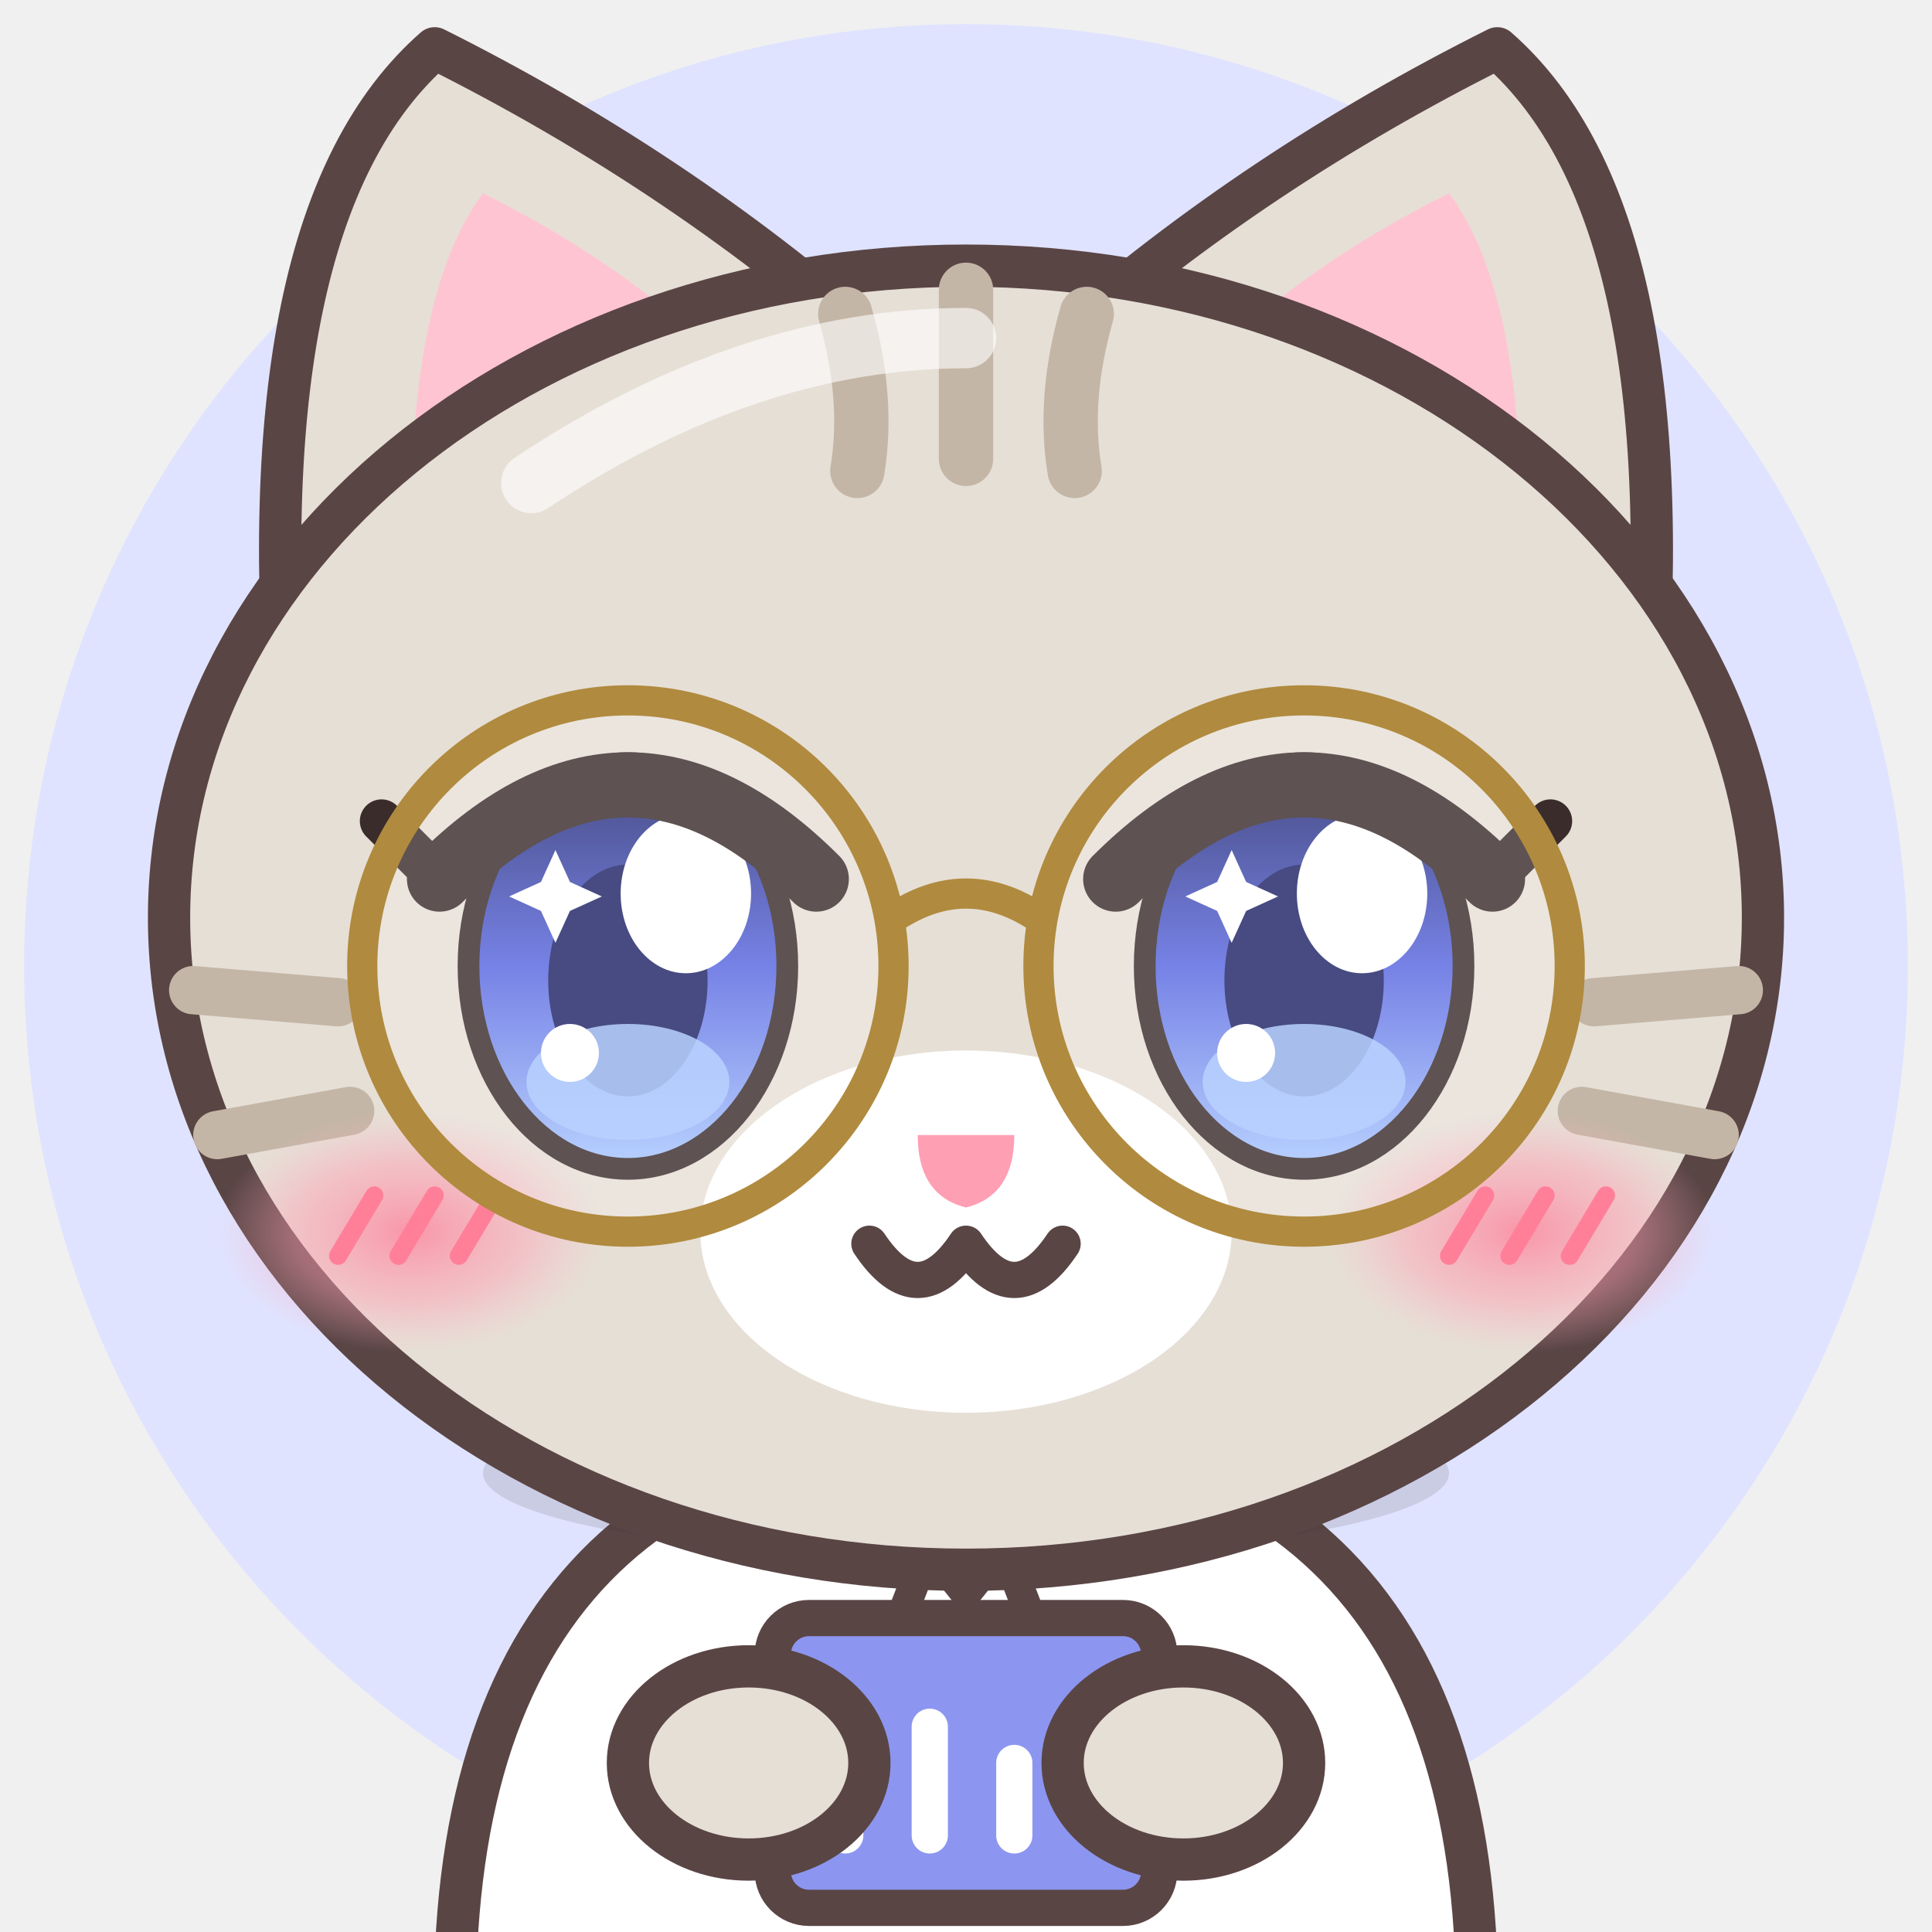
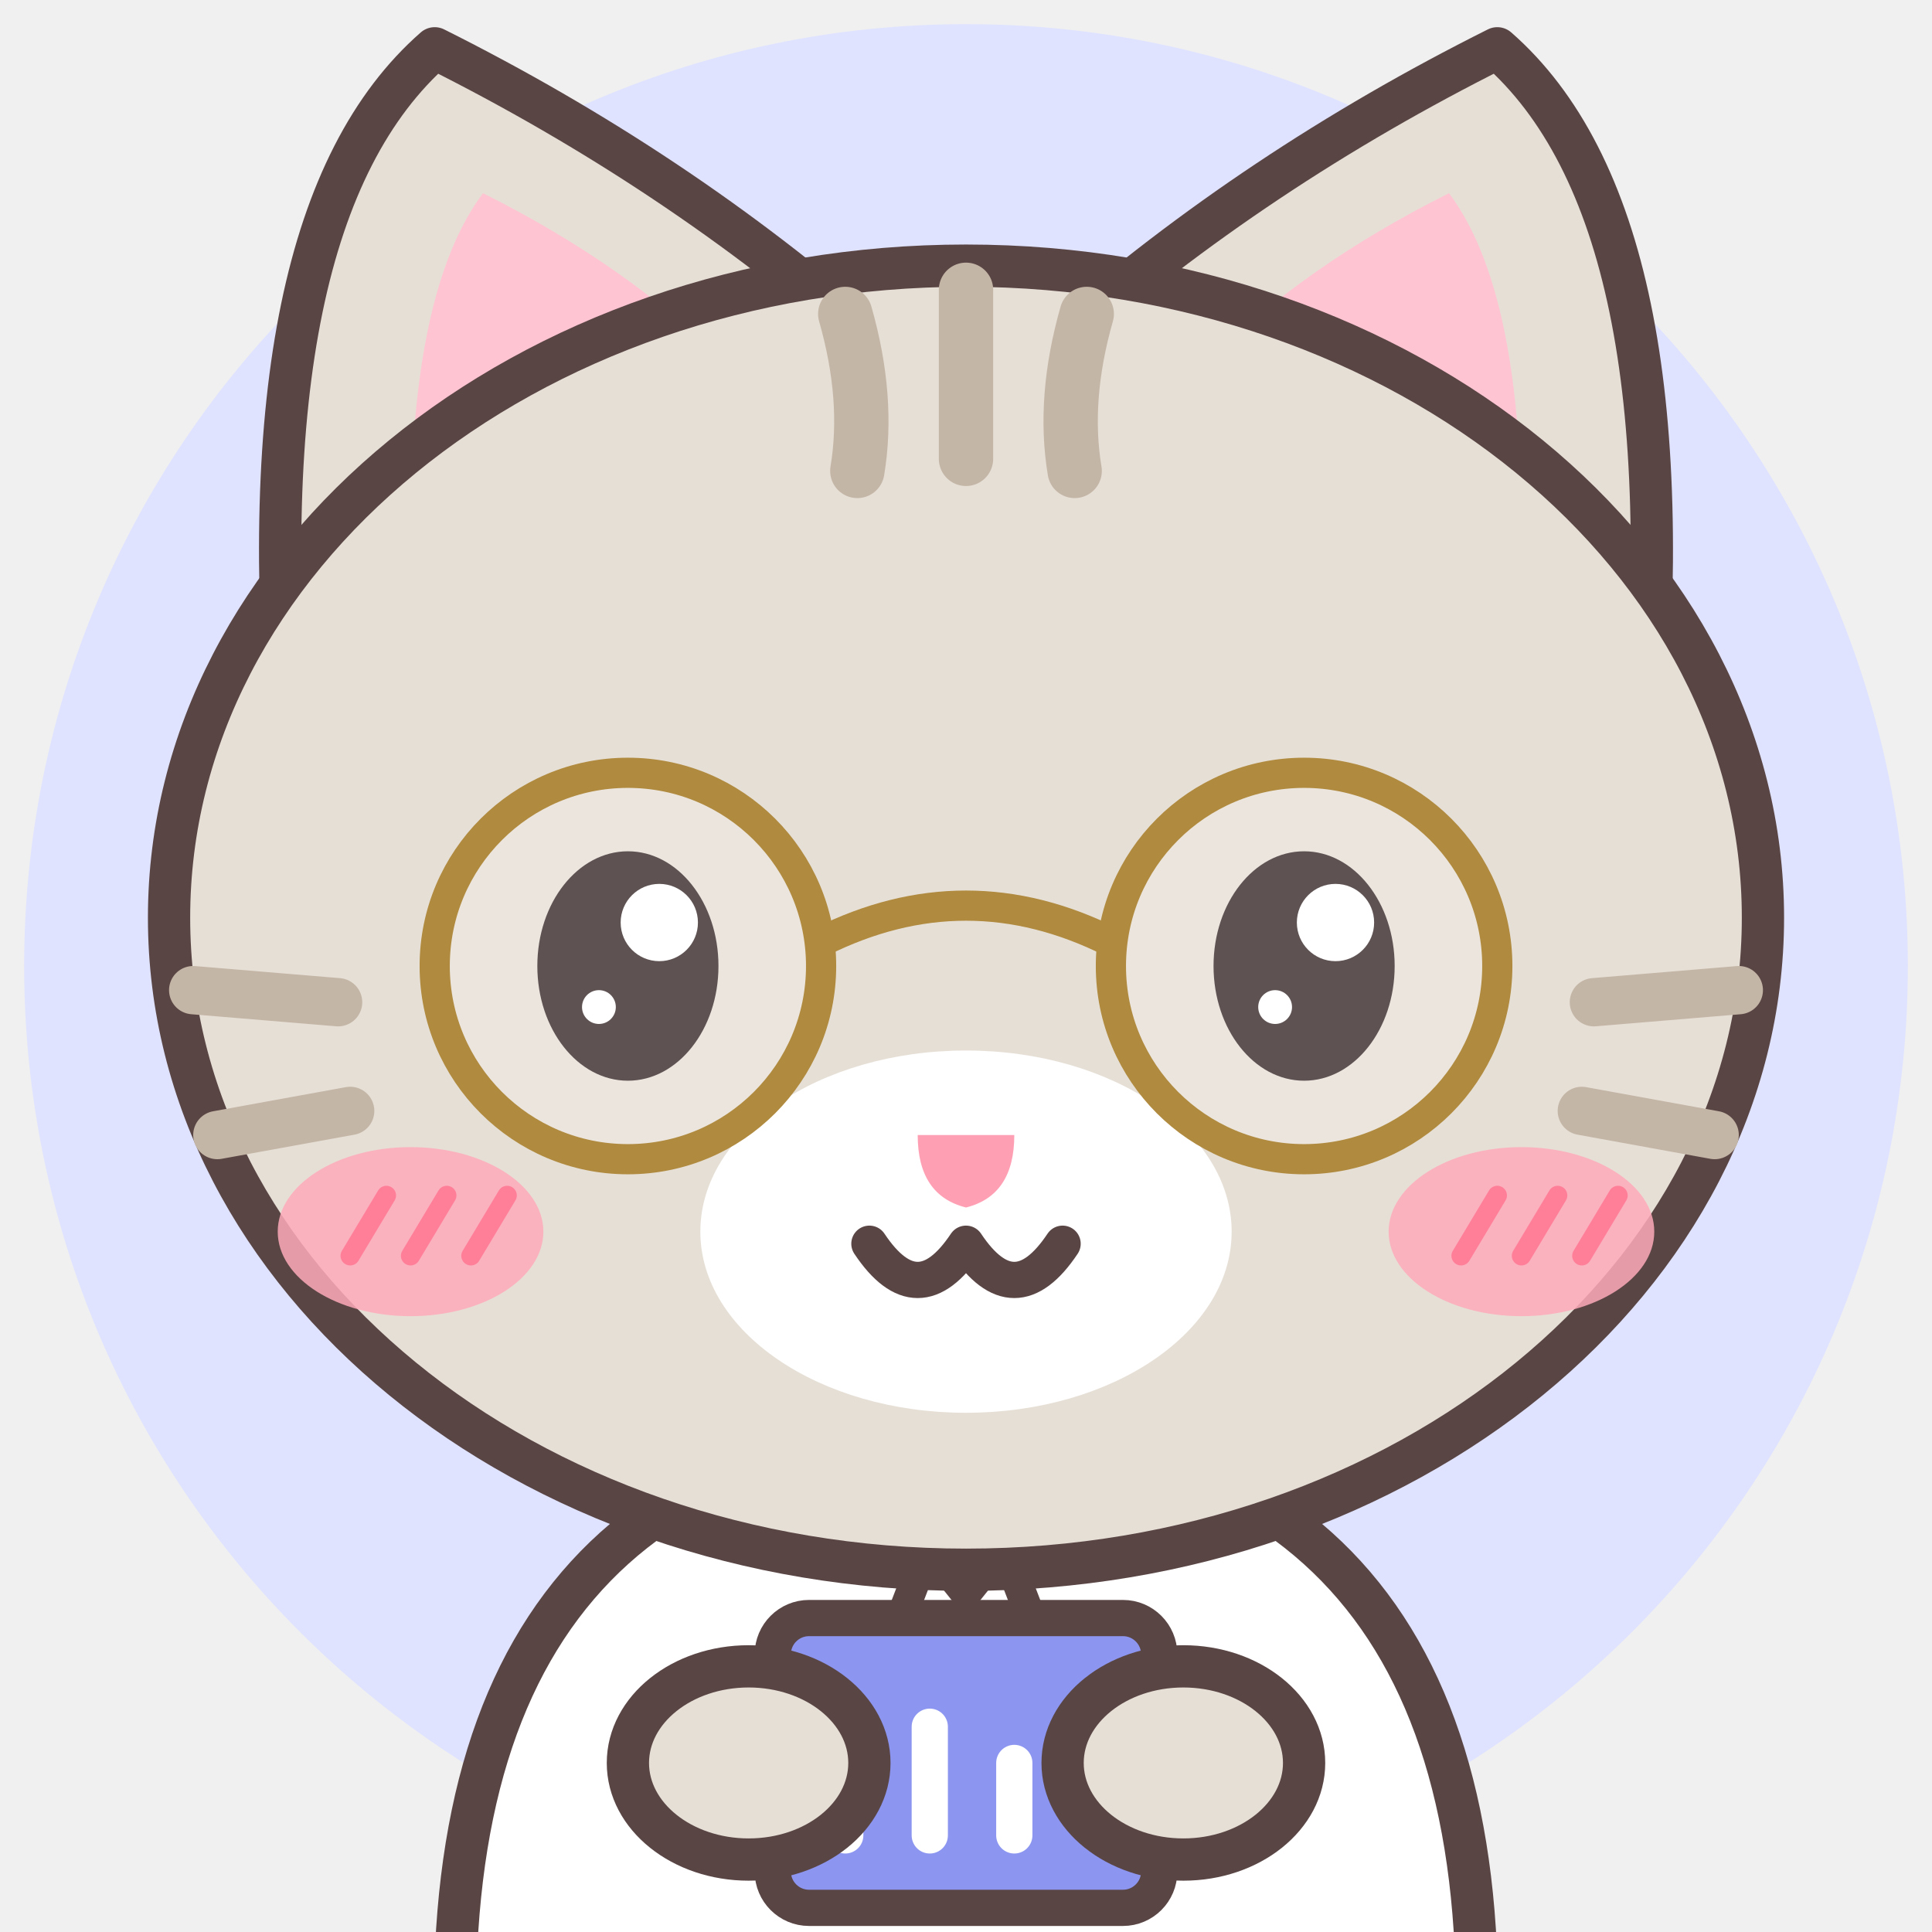
<svg xmlns="http://www.w3.org/2000/svg" viewBox="20 30 160 160" role="img" aria-label="マンチカン">
  <circle cx="100" cy="110" r="78" fill="#dfe3ff" />
-   <defs>
-     <linearGradient id="munchkin-iris" x1="0" y1="0" x2="0" y2="1">
-       <stop offset="0" stop-color="#1e2366" />
-       <stop offset="0.5" stop-color="#5866e0" />
-       <stop offset="1" stop-color="#a9c8ff" />
-     </linearGradient>
-     <radialGradient id="munchkin-blush">
-       <stop offset="0" stop-color="#ff7d9a" stop-opacity="0.75" />
-       <stop offset="0.6" stop-color="#ff9fb4" stop-opacity="0.45" />
-       <stop offset="1" stop-color="#ffb3c4" stop-opacity="0" />
-     </radialGradient>
-   </defs>
  <path d="M58 204 Q54 150 100 148 Q146 150 142 204 Z" fill="#fff" stroke="#5a4545" stroke-width="3.5" stroke-linejoin="round" stroke-linecap="round" />
  <path d="M100 150 L90 176 M100 150 L110 176" stroke="#5a4545" stroke-width="2.5" stroke-linecap="round" />
  <path d="M92 152 L100 162 L108 152 Z" fill="#8c96f0" stroke="#5a4545" stroke-width="2.5" stroke-linejoin="round" stroke-linecap="round" />
  <rect x="84" y="164" width="32" height="24" rx="3" fill="#8c96f0" stroke="#5a4545" stroke-width="3" stroke-linejoin="round" stroke-linecap="round" />
  <path d="M90 182 v-5 M97 182 v-9 M104 182 v-6 M111 182 v-12" stroke="#fff" stroke-width="3" stroke-linecap="round" />
  <ellipse cx="82" cy="176" rx="10" ry="8" fill="#e6dfd6" stroke="#5a4545" stroke-width="3.5" stroke-linejoin="round" stroke-linecap="round" />
  <ellipse cx="118" cy="176" rx="10" ry="8" fill="#e6dfd6" stroke="#5a4545" stroke-width="3.5" stroke-linejoin="round" stroke-linecap="round" />
-   <ellipse cx="100" cy="152" rx="40" ry="7" fill="#3b2c2c" opacity="0.13" />
  <path d="M44 92 Q40 48 56 34 Q76 44 92 58 Z" fill="#e6dfd6" stroke="#5a4545" stroke-width="3.5" stroke-linejoin="round" stroke-linecap="round" />
  <path d="M156 92 Q160 48 144 34 Q124 44 108 58 Z" fill="#e6dfd6" stroke="#5a4545" stroke-width="3.5" stroke-linejoin="round" stroke-linecap="round" />
  <path d="M54 74 Q54 54 60 46 Q72 52 80 60 Z M146 74 Q146 54 140 46 Q128 52 120 60 Z" fill="#ffc4d2" />
  <ellipse cx="100" cy="106" rx="66" ry="54" fill="#e6dfd6" stroke="#5a4545" stroke-width="3.5" stroke-linejoin="round" stroke-linecap="round" />
  <path d="M90 56 q2 7 1 13 M100 54 v14 M110 56 q-2 7 -1 13" stroke="#c4b6a6" stroke-width="4.5" stroke-linecap="round" fill="none" />
  <path d="M36 112 l12 1 M38 124 l11 -2 M164 112 l-12 1 M162 124 l-11 -2" stroke="#c4b6a6" stroke-width="4" stroke-linecap="round" />
  <ellipse cx="100" cy="132" rx="22" ry="15" fill="#fff" />
  <path d="M96 124 h8 q0 5 -4 6 q-4 -1 -4 -6z" fill="#ff9fb4" />
-   <path d="M64 70 Q82 58 100 58" fill="none" stroke="#fff" stroke-opacity="0.6" stroke-width="5" stroke-linecap="round" />
-   <ellipse cx="54" cy="132" rx="16" ry="10" fill="url(#munchkin-blush)" />
-   <path d="M48 134 l3 -5 M53 134 l3 -5 M58 134 l3 -5" stroke="#ff7f99" stroke-width="1.5" stroke-linecap="round" />
-   <ellipse cx="146" cy="132" rx="16" ry="10" fill="url(#munchkin-blush)" />
-   <path d="M140 134 l3 -5 M145 134 l3 -5 M150 134 l3 -5" stroke="#ff7f99" stroke-width="1.5" stroke-linecap="round" />
-   <g transform="translate(72 110) scale(1.2) translate(-72 -110)">
-     <ellipse cx="72" cy="110" rx="11" ry="14" fill="url(#munchkin-iris)" stroke="#3b2c2c" stroke-width="1.5" />
-     <ellipse cx="72" cy="111" rx="5.5" ry="8" fill="#1e2366" />
-     <ellipse cx="72" cy="118" rx="7" ry="4" fill="#a9c8ff" opacity="0.85" />
-     <ellipse cx="76" cy="105" rx="4.5" ry="5.5" fill="#fff" />
-     <circle cx="68" cy="116" r="2" fill="#fff" />
-     <path d="M67 102 l1 2.2 2.2 1 -2.2 1 -1 2.2 -1 -2.2 -2.2 -1 2.2 -1z" fill="#fff" />
-     <path d="M59 104 Q72 91 85 104" fill="none" stroke="#3b2c2c" stroke-width="4.5" stroke-linecap="round" stroke-linejoin="round" />
-     <path d="M59 104 l-4 -4" fill="none" stroke="#3b2c2c" stroke-width="3" stroke-linecap="round" stroke-linejoin="round" />
-   </g>
-   <g transform="translate(128 110) scale(1.2) translate(-128 -110)">
-     <ellipse cx="128" cy="110" rx="11" ry="14" fill="url(#munchkin-iris)" stroke="#3b2c2c" stroke-width="1.5" />
-     <ellipse cx="128" cy="111" rx="5.5" ry="8" fill="#1e2366" />
-     <ellipse cx="128" cy="118" rx="7" ry="4" fill="#a9c8ff" opacity="0.85" />
-     <ellipse cx="132" cy="105" rx="4.5" ry="5.5" fill="#fff" />
-     <circle cx="124" cy="116" r="2" fill="#fff" />
-     <path d="M123 102 l1 2.2 2.2 1 -2.2 1 -1 2.2 -1 -2.2 -2.2 -1 2.2 -1z" fill="#fff" />
-     <path d="M115 104 Q128 91 141 104" fill="none" stroke="#3b2c2c" stroke-width="4.5" stroke-linecap="round" stroke-linejoin="round" />
-     <path d="M141 104 l4 -4" fill="none" stroke="#3b2c2c" stroke-width="3" stroke-linecap="round" stroke-linejoin="round" />
-   </g>
+   <ellipse cx="54" cy="132" rx="11" ry="7" fill="#ffaabb" opacity="0.85" />
+   <path d="M49 134 l3 -5 M54 134 l3 -5 M59 134 l3 -5" stroke="#ff7f99" stroke-width="1.6" stroke-linecap="round" />
+   <ellipse cx="146" cy="132" rx="11" ry="7" fill="#ffaabb" opacity="0.85" />
+   <path d="M141 134 l3 -5 M146 134 l3 -5 M151 134 l3 -5" stroke="#ff7f99" stroke-width="1.6" stroke-linecap="round" />
+   <ellipse cx="72" cy="110" rx="7.5" ry="9.5" fill="#3b2c2c" />
+   <circle cx="74.6" cy="106.4" r="3.2" fill="#fff" />
+   <circle cx="69.6" cy="113.4" r="1.4" fill="#fff" />
+   <ellipse cx="128" cy="110" rx="7.5" ry="9.5" fill="#3b2c2c" />
+   <circle cx="130.6" cy="106.4" r="3.2" fill="#fff" />
+   <circle cx="125.6" cy="113.4" r="1.4" fill="#fff" />
  <path d="M92 133 Q96 139 100 133 Q104 139 108 133" fill="none" stroke="#5a4545" stroke-width="3" stroke-linecap="round" stroke-linejoin="round" />
-   <circle cx="72" cy="110" r="22" fill="#fff" fill-opacity="0.18" stroke="#b08a3e" stroke-width="2.5" />
-   <circle cx="128" cy="110" r="22" fill="#fff" fill-opacity="0.18" stroke="#b08a3e" stroke-width="2.5" />
-   <path d="M94 106 Q100 102 106 106" fill="none" stroke="#b08a3e" stroke-width="2.5" stroke-linecap="round" />
+   <circle cx="72" cy="110" r="16" fill="#fff" fill-opacity="0.18" stroke="#b08a3e" stroke-width="2.5" />
+   <circle cx="128" cy="110" r="16" fill="#fff" fill-opacity="0.18" stroke="#b08a3e" stroke-width="2.5" />
+   <path d="M88 108 Q100 102 112 108" fill="none" stroke="#b08a3e" stroke-width="2.5" stroke-linecap="round" />
</svg>
